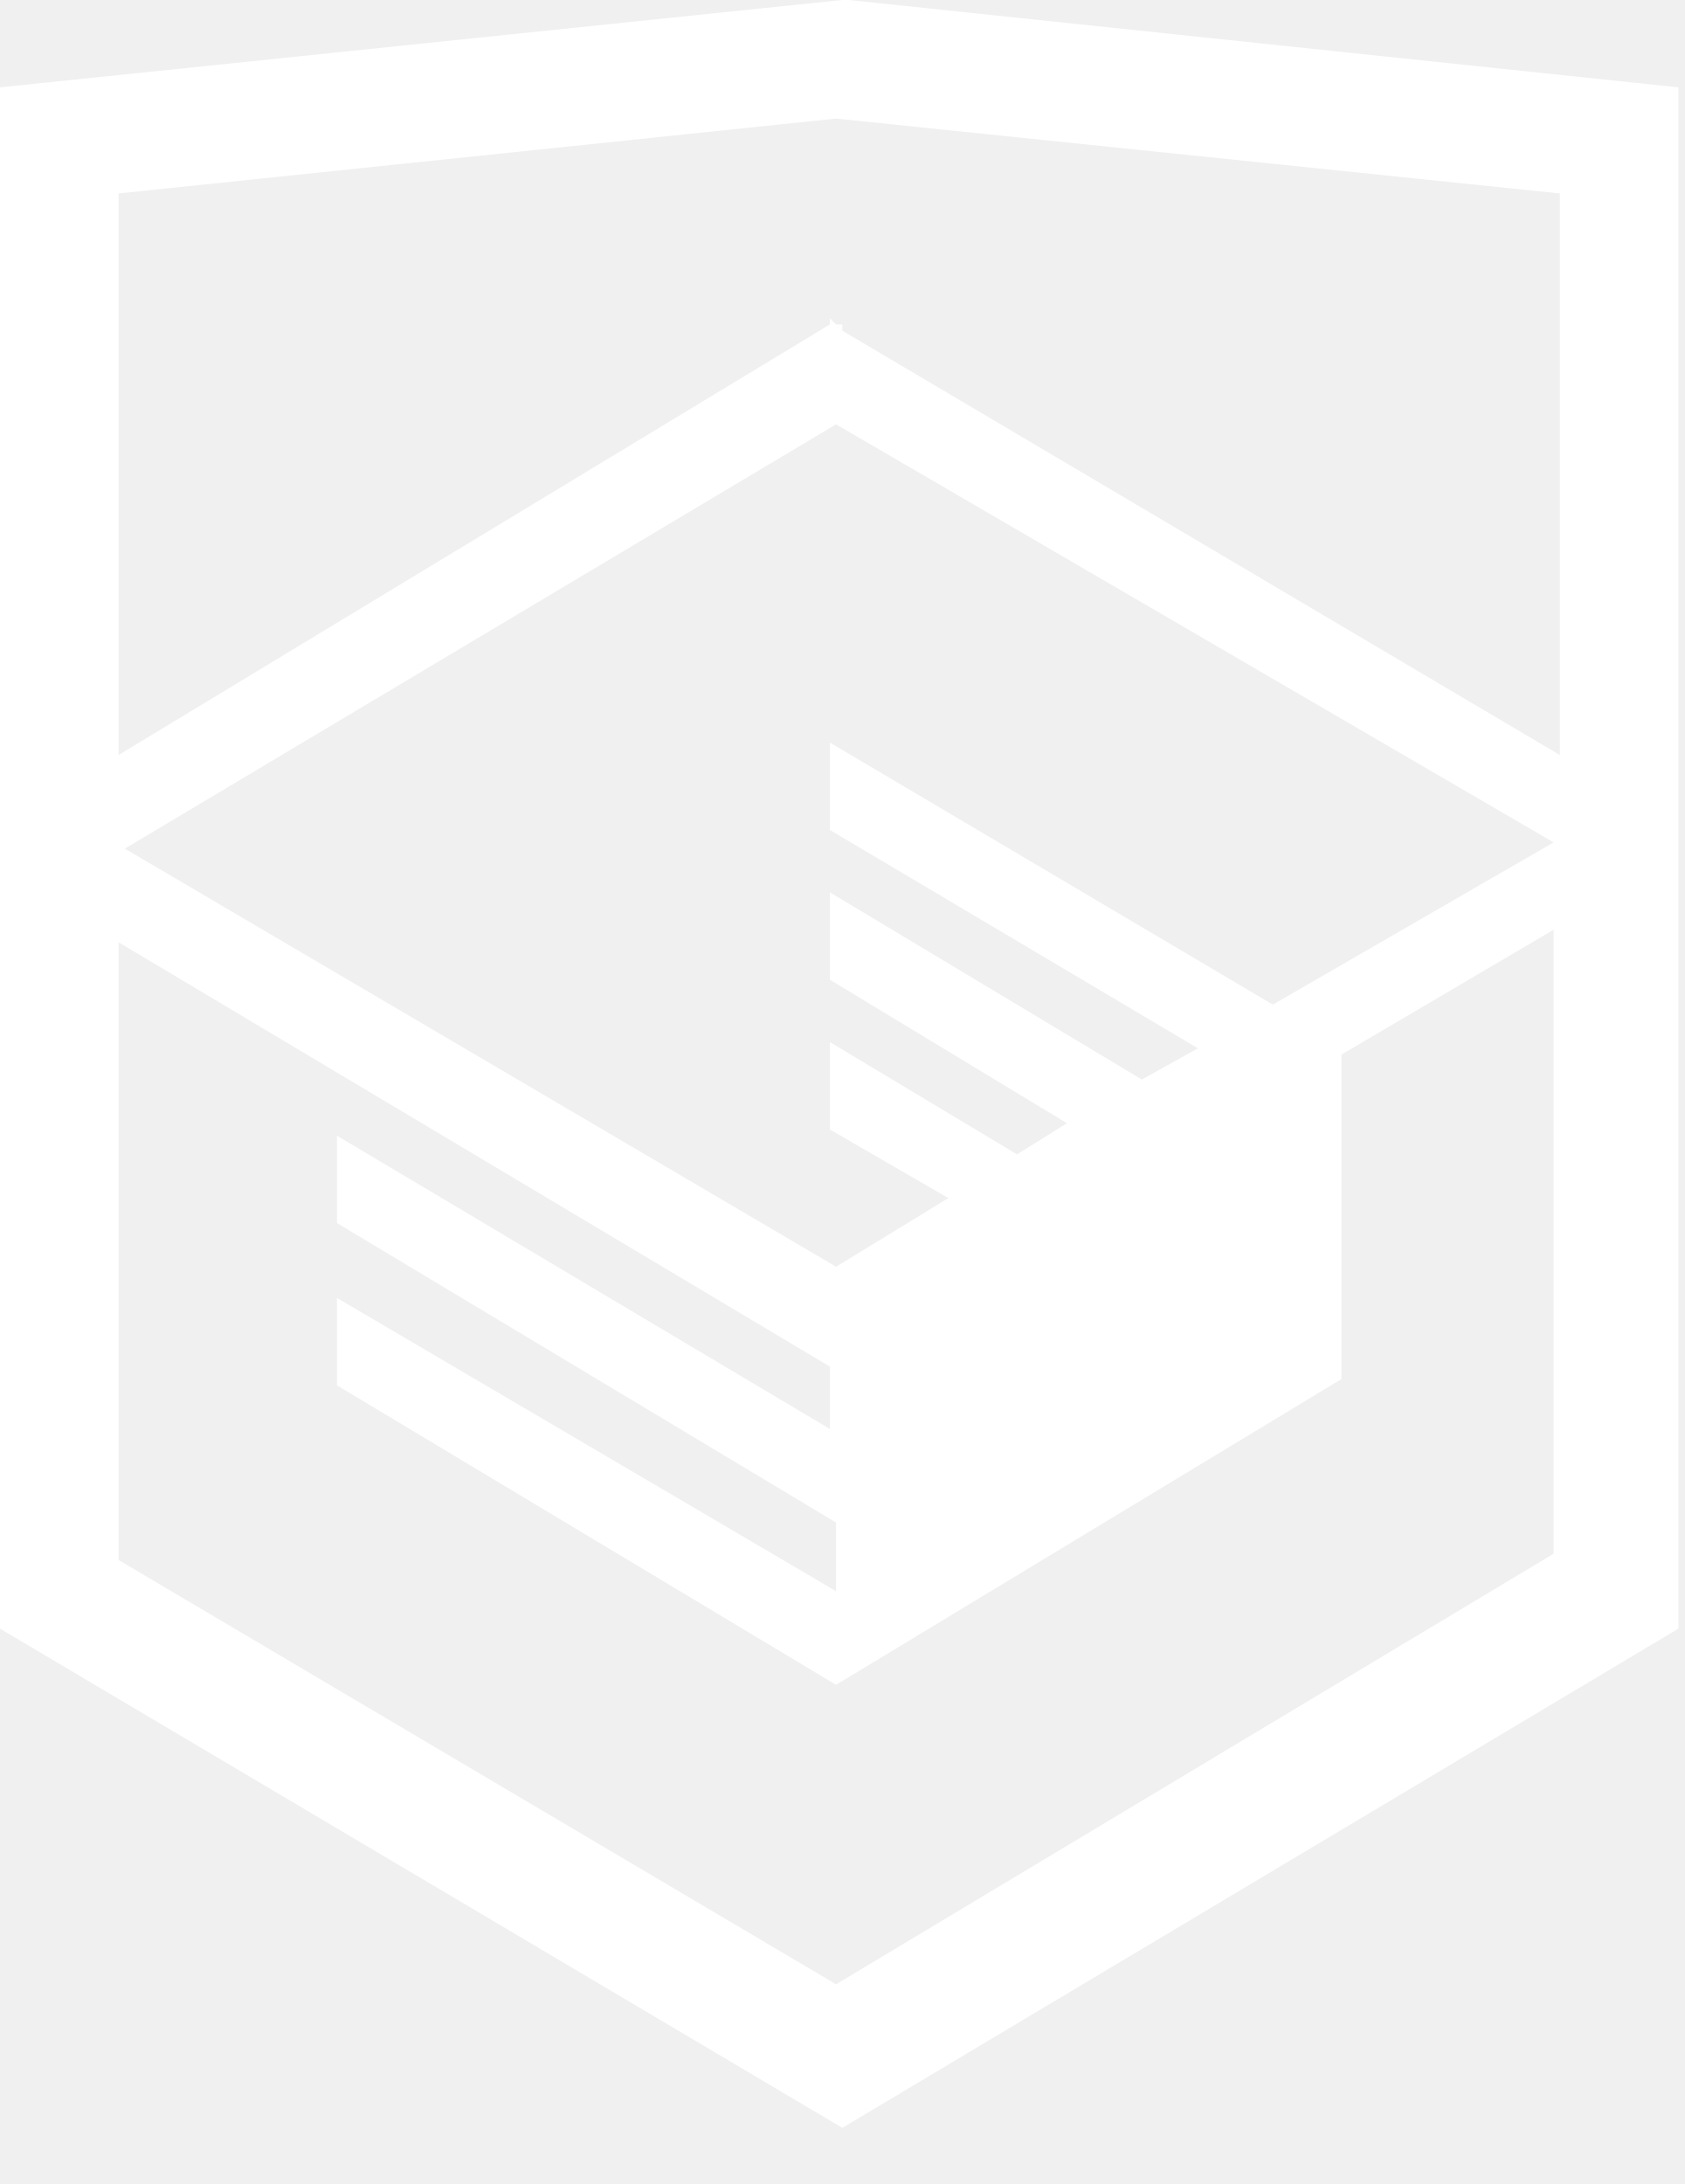
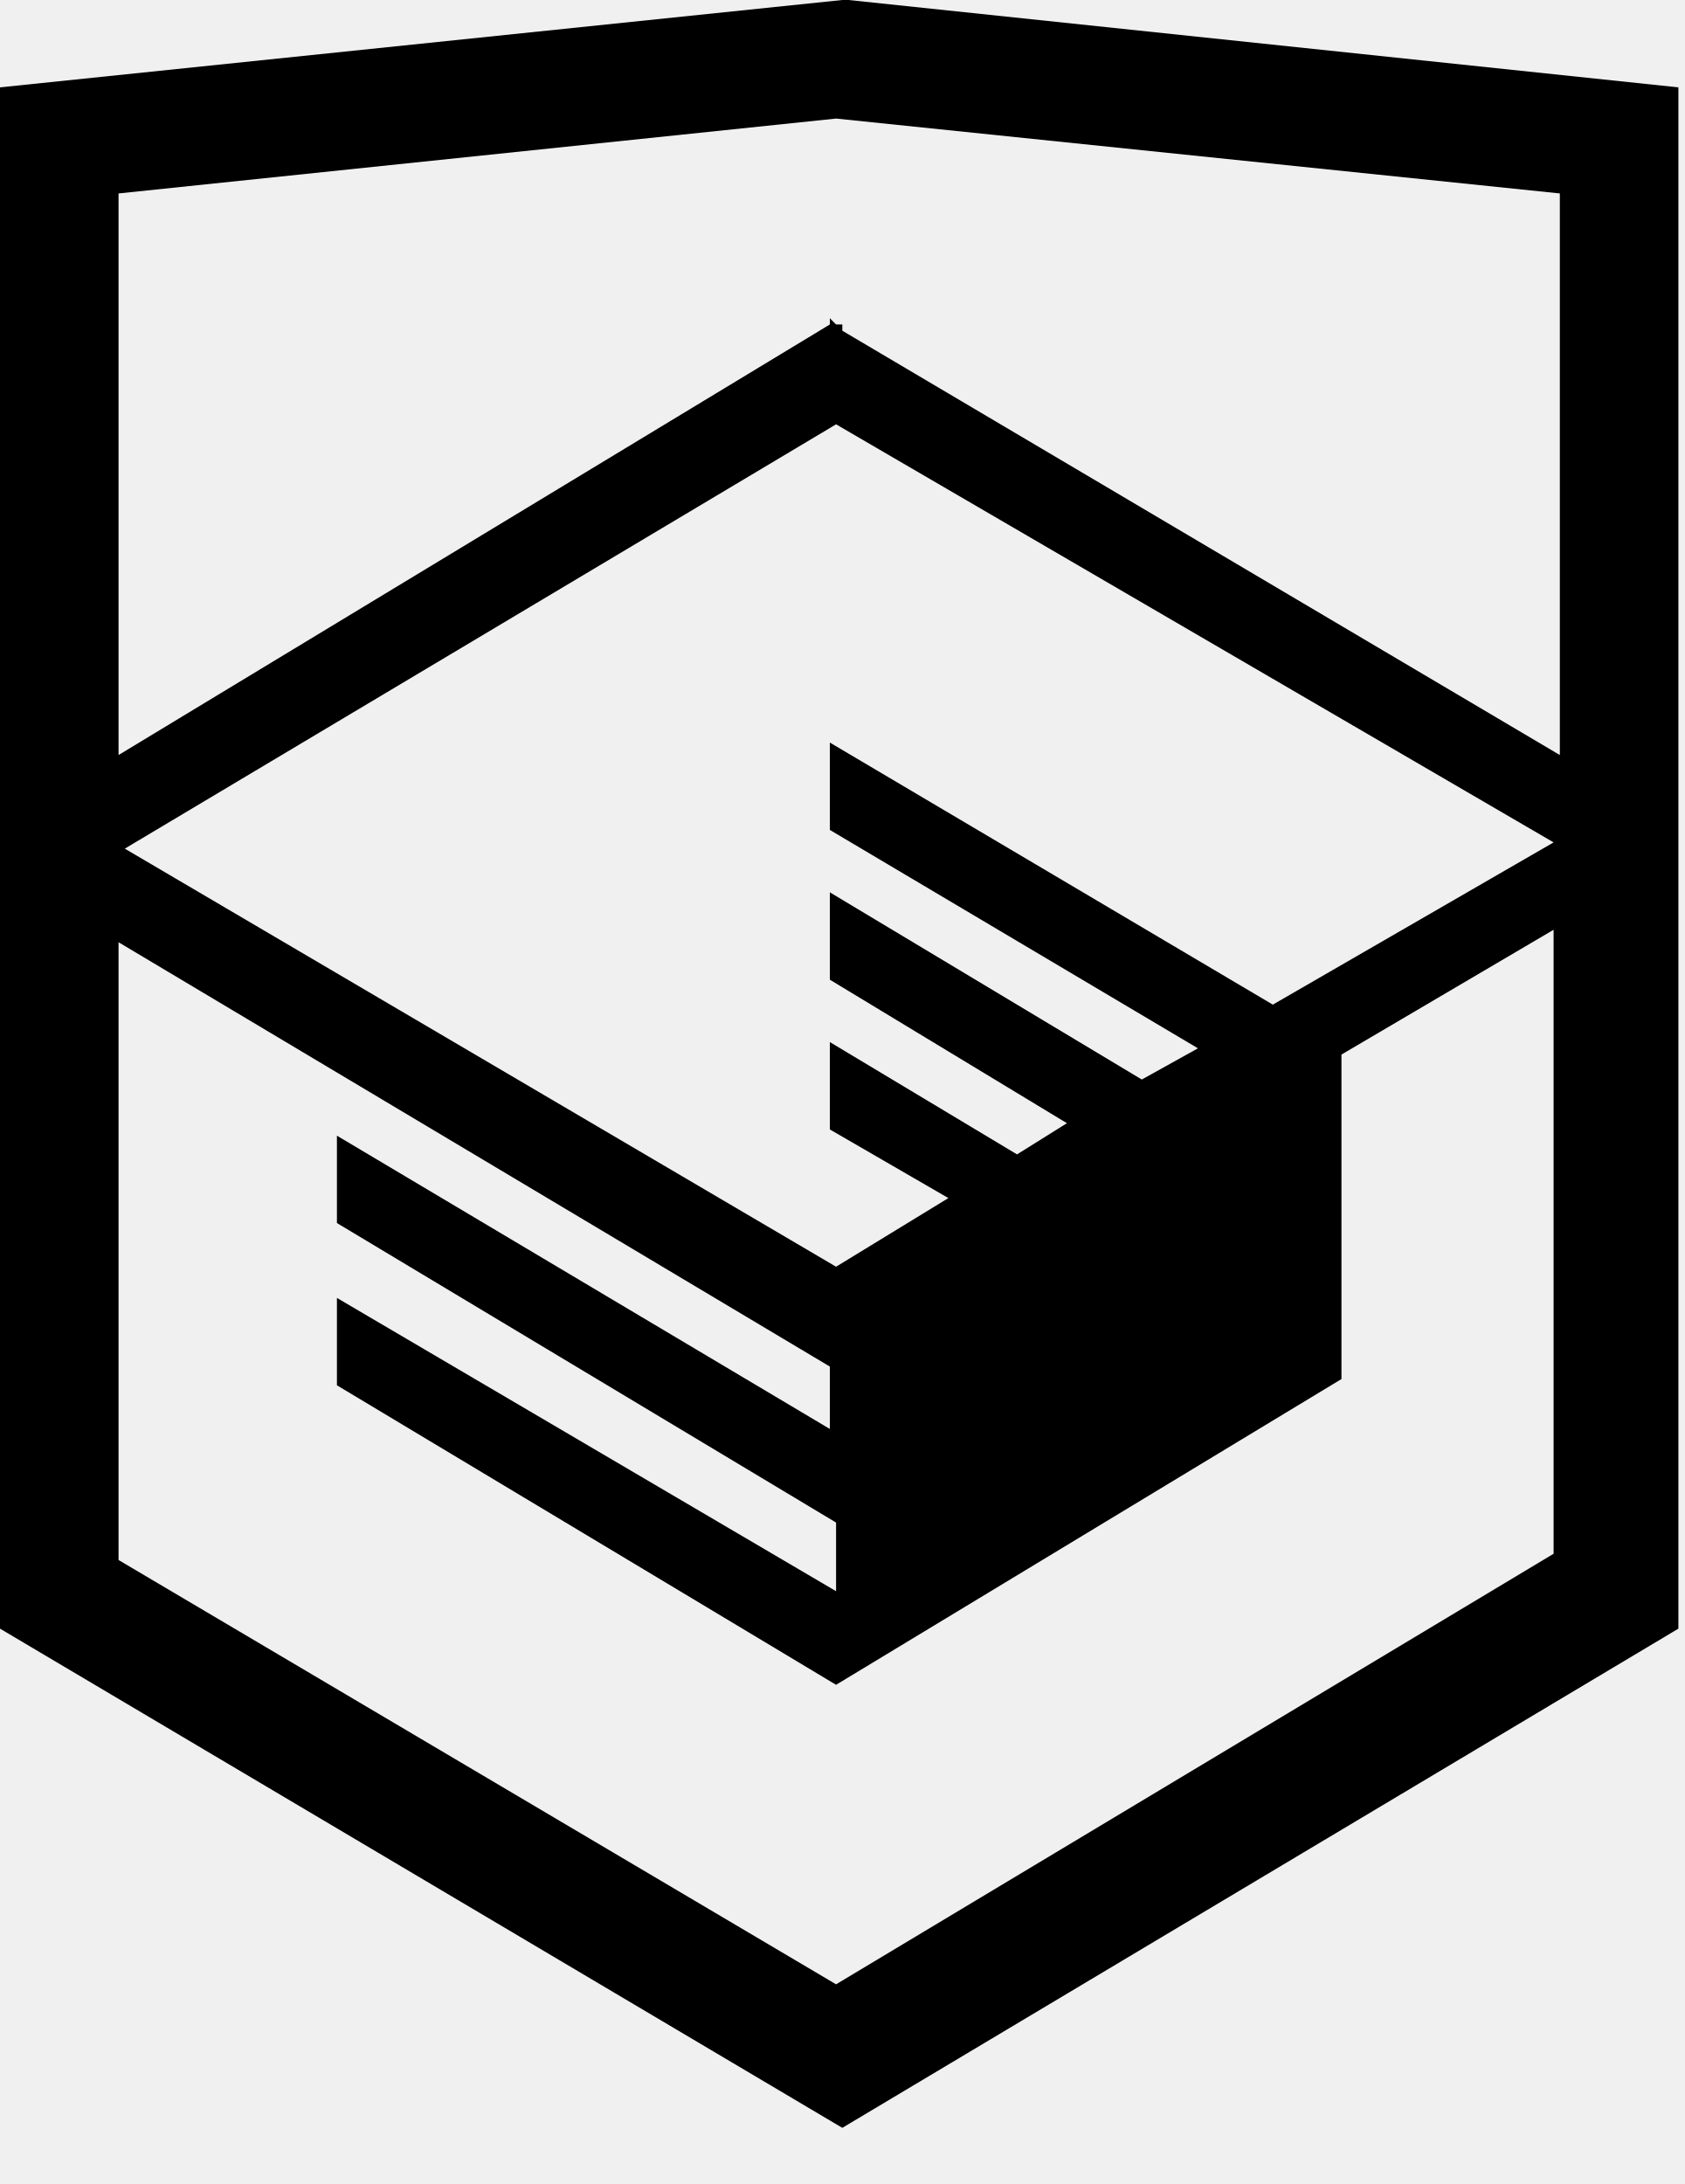
- <svg xmlns="http://www.w3.org/2000/svg" width="27" height="35" viewBox="0 0 27 35" fill="#ffffff">
+ <svg xmlns="http://www.w3.org/2000/svg" width="27" height="35" viewBox="0 0 27 35" fill="#000000">
  <path d="M13.6 0H13.5L0 1.4V26.1L13.5 34.1L26.9 26.1V1.4L13.6 0ZM25 12.1L13.5 5.3V5.2H13.4L13.3 5.1V5.2L1.9 12.1V3.1L13.4 1.9L25 3.1V12.1ZM13.4 6.8L24.9 13.5L20.4 16.1L13.3 11.9V13.3L19.2 16.8L18.3 17.3L13.3 14.3V15.7L17.1 18L16.3 18.5L13.3 16.7V18.1L15.2 19.2L13.4 20.3L2 13.6L13.4 6.8ZM1.9 15.1L13.3 21.9V22.9L5.4 18.2V19.6L13.4 24.4V25.5L5.4 20.8V22.2L13.4 27L21.5 22.1V16.9L24.9 14.9V24.9L13.4 31.8L1.9 25V15.1Z" />
</svg>
